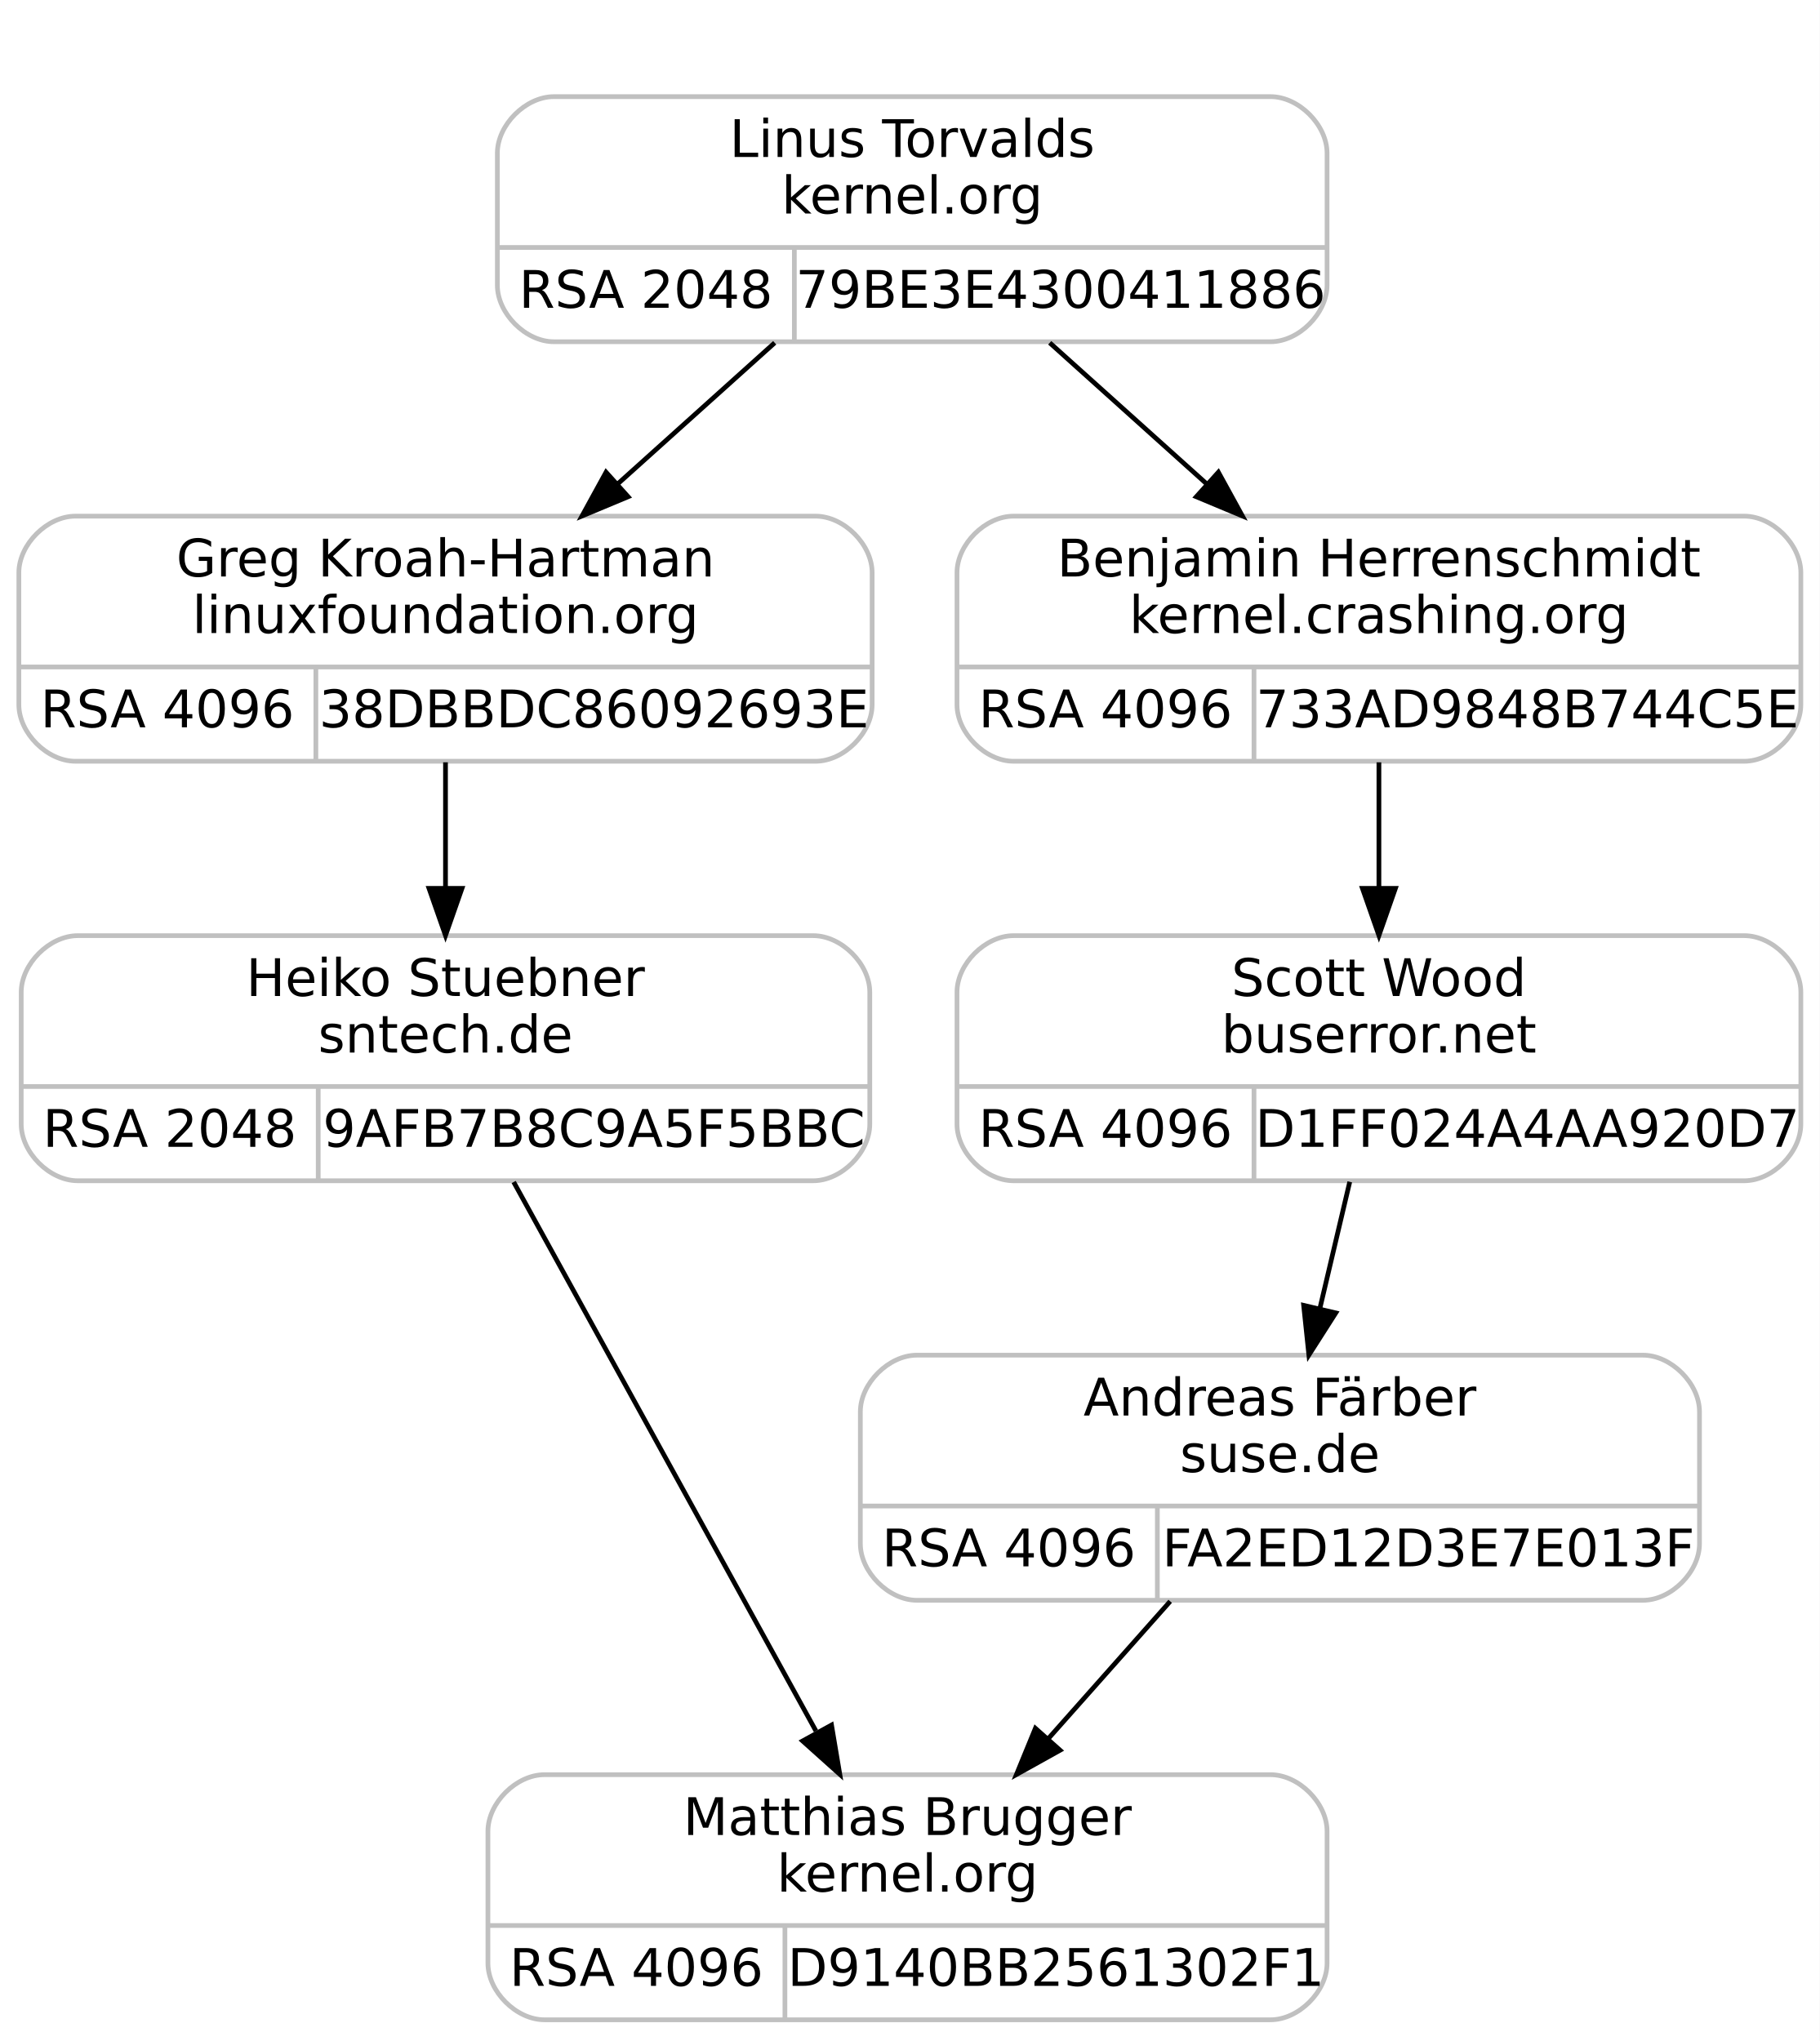
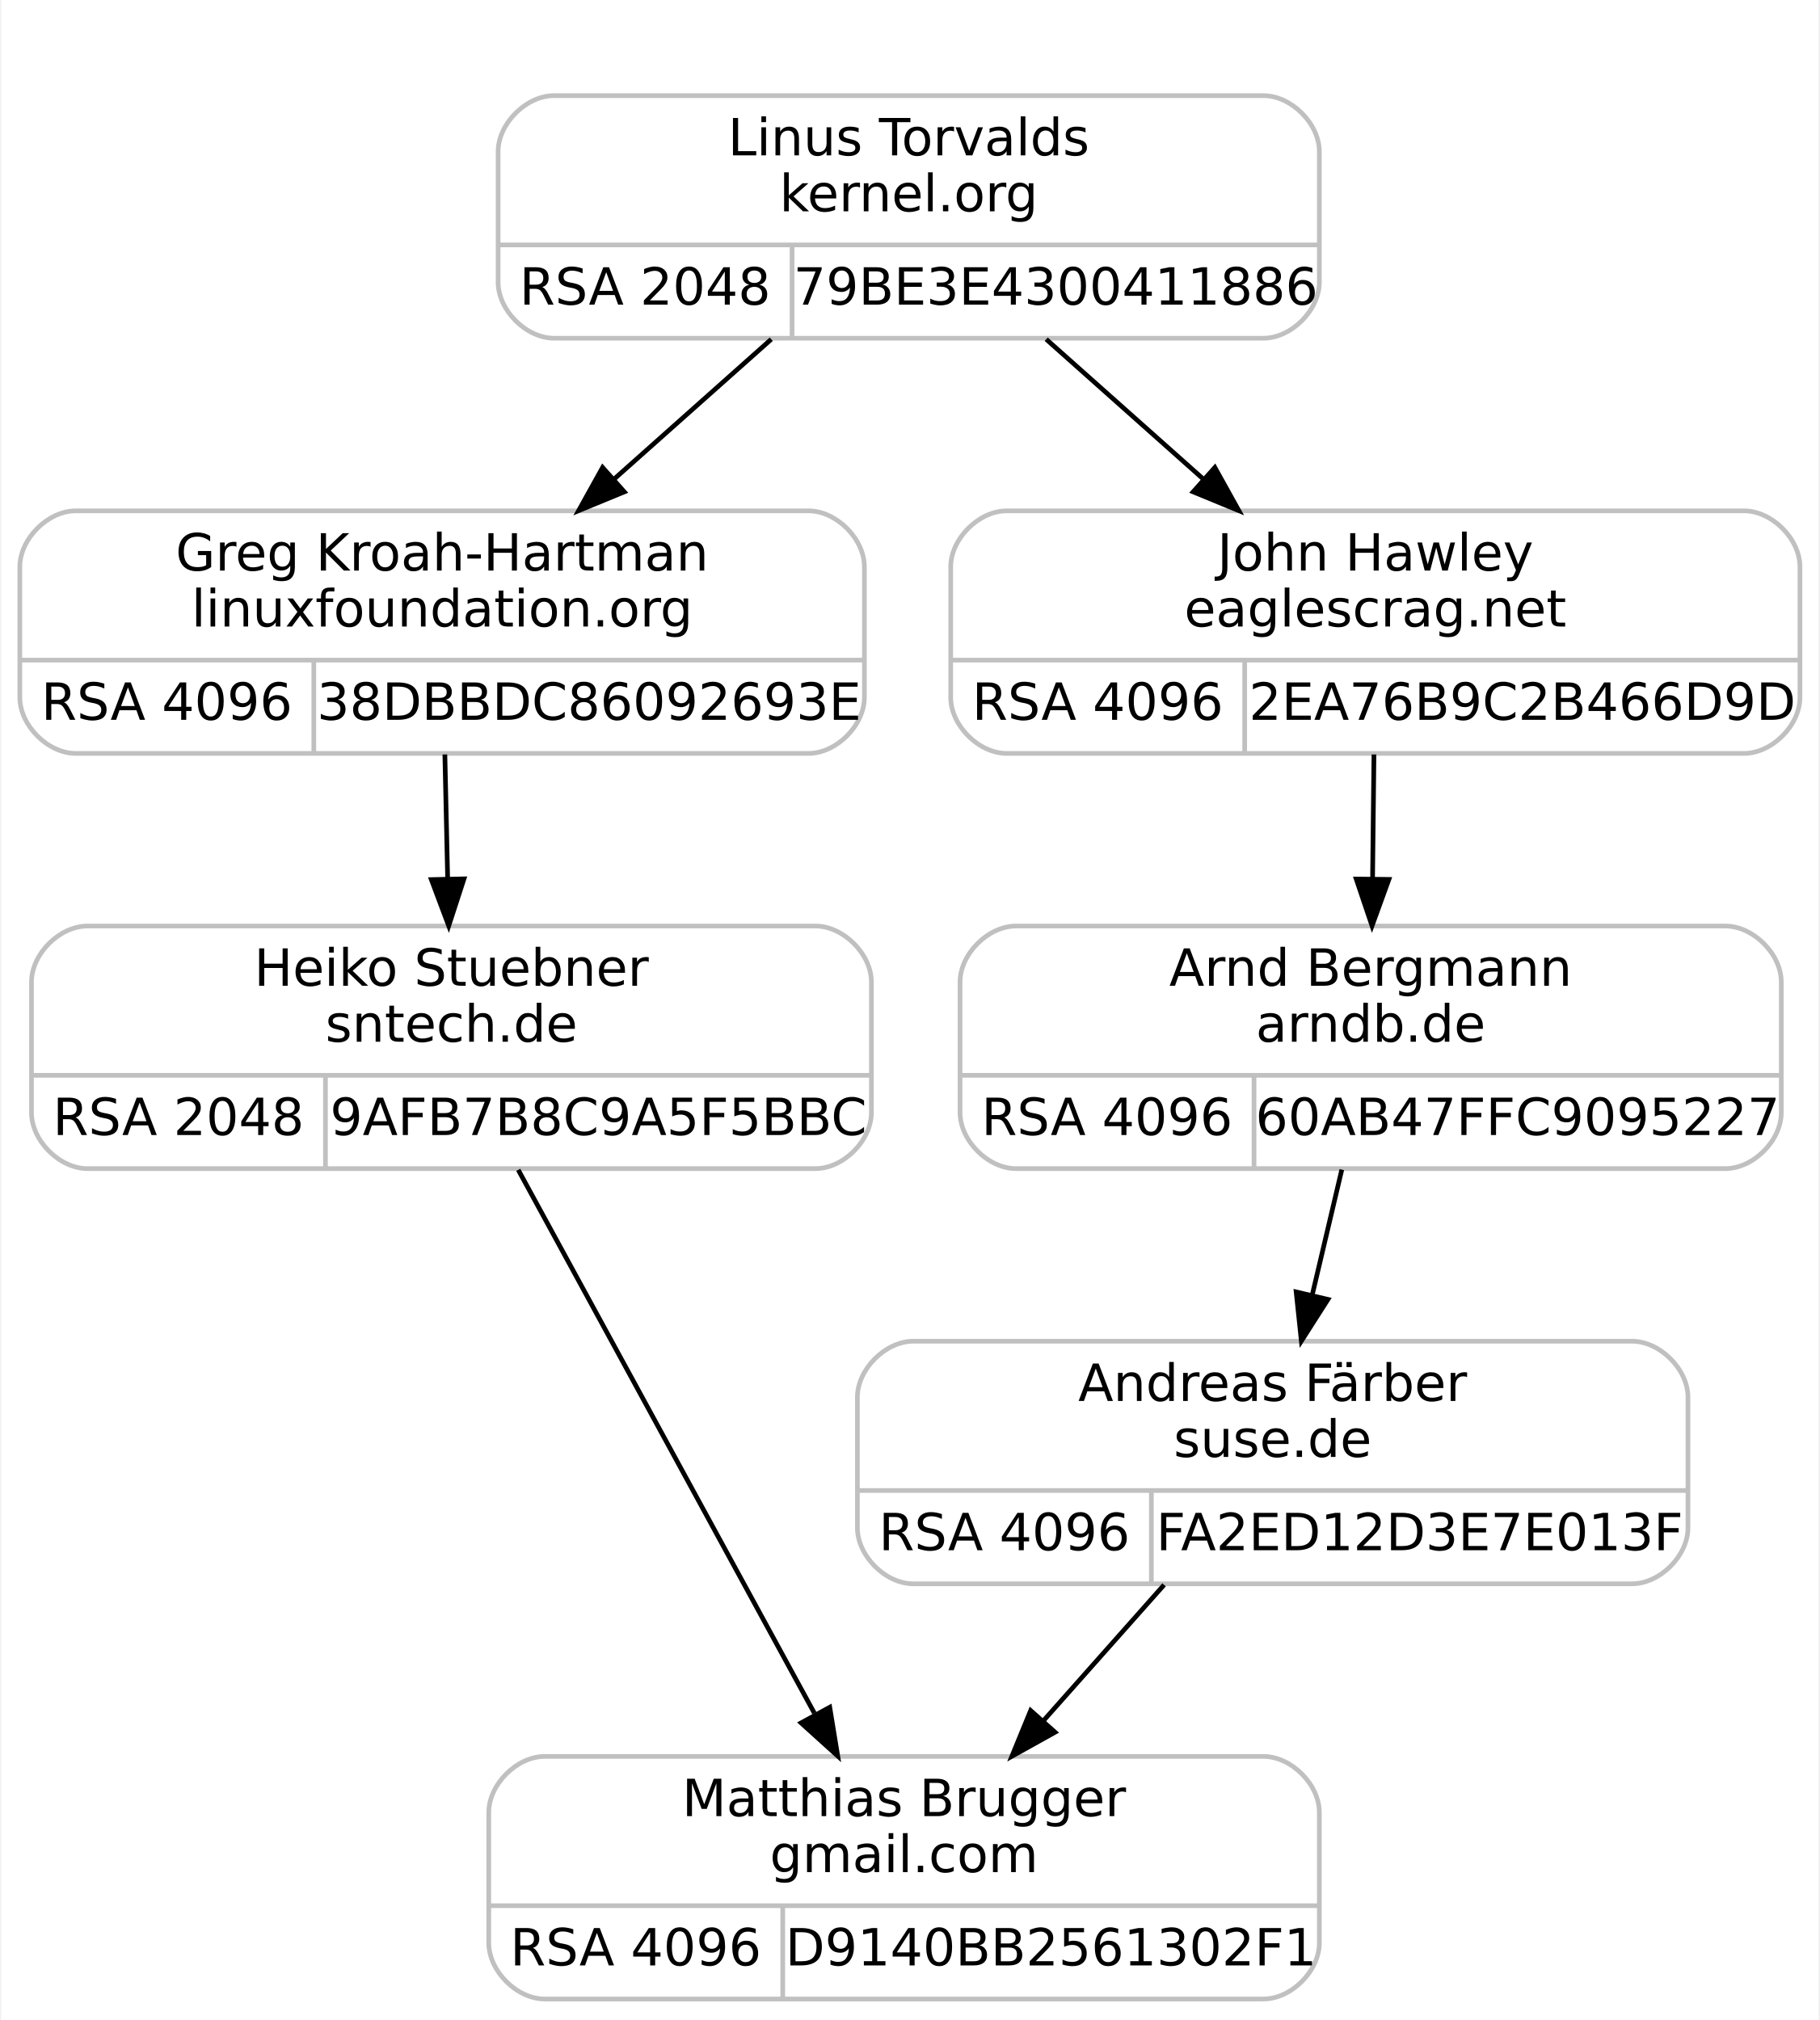
- <svg xmlns="http://www.w3.org/2000/svg" width="386pt" height="433pt" viewBox="0.00 0.00 386.00 433.00">
+ <svg xmlns="http://www.w3.org/2000/svg" width="390pt" height="433pt" viewBox="0.00 0.00 389.50 433.00">
  <g id="graph0" class="graph" transform="scale(1 1) rotate(0) translate(4 429)">
-     <polygon fill="#ffffff" stroke="transparent" points="-4,4 -4,-429 382,-429 382,4 -4,4" />
+     <polygon fill="#ffffff" stroke="transparent" points="-4,4 -4,-429 385.5,-429 385.5,4 -4,4" />
    <g id="clust1" class="cluster">
-       <polygon fill="none" stroke="#ffffff" points="93.5,-348 93.5,-417 285.5,-417 285.5,-348 93.5,-348" />
+       <polygon fill="none" stroke="#ffffff" points="94.5,-348 94.5,-417 286.5,-417 286.5,-348 94.5,-348" />
    </g>
    <g id="node1" class="node">
      <path fill="none" stroke="#c0c0c0" d="M12,-267.5C12,-267.5 169,-267.5 169,-267.5 175,-267.5 181,-273.5 181,-279.5 181,-279.5 181,-307.5 181,-307.5 181,-313.5 175,-319.5 169,-319.5 169,-319.5 12,-319.5 12,-319.5 6,-319.5 0,-313.5 0,-307.5 0,-307.5 0,-279.5 0,-279.5 0,-273.5 6,-267.5 12,-267.5" />
      <text text-anchor="middle" x="90.5" y="-306.7" font-family="droid sans,dejavu sans,helvetica" font-size="11.00" fill="#000000">Greg Kroah-Hartman</text>
      <text text-anchor="middle" x="90.5" y="-294.7" font-family="droid sans,dejavu sans,helvetica" font-size="11.00" fill="#000000">linuxfoundation.org</text>
      <polyline fill="none" stroke="#c0c0c0" points="0,-287.5 181,-287.5 " />
      <text text-anchor="middle" x="31.5" y="-274.7" font-family="droid sans,dejavu sans,helvetica" font-size="11.00" fill="#000000">RSA 4096</text>
      <polyline fill="none" stroke="#c0c0c0" points="63,-267.5 63,-287.5 " />
      <text text-anchor="middle" x="122" y="-274.7" font-family="droid sans,dejavu sans,helvetica" font-size="11.00" fill="#000000">38DBBDC86092693E</text>
    </g>
    <g id="node3" class="node">
-       <path fill="none" stroke="#c0c0c0" d="M12.5,-178.5C12.5,-178.5 168.5,-178.5 168.5,-178.5 174.5,-178.5 180.5,-184.5 180.5,-190.5 180.5,-190.5 180.5,-218.5 180.5,-218.5 180.5,-224.5 174.5,-230.5 168.5,-230.5 168.5,-230.5 12.5,-230.5 12.5,-230.5 6.5,-230.5 .5,-224.5 .5,-218.5 .5,-218.5 .5,-190.5 .5,-190.5 .5,-184.5 6.5,-178.5 12.5,-178.5" />
-       <text text-anchor="middle" x="90.5" y="-217.7" font-family="droid sans,dejavu sans,helvetica" font-size="11.00" fill="#000000">Heiko Stuebner</text>
-       <text text-anchor="middle" x="90.5" y="-205.7" font-family="droid sans,dejavu sans,helvetica" font-size="11.00" fill="#000000">sntech.de</text>
-       <polyline fill="none" stroke="#c0c0c0" points=".5,-198.5 180.5,-198.5 " />
-       <text text-anchor="middle" x="32" y="-185.7" font-family="droid sans,dejavu sans,helvetica" font-size="11.00" fill="#000000">RSA 2048</text>
-       <polyline fill="none" stroke="#c0c0c0" points="63.5,-178.5 63.5,-198.5 " />
-       <text text-anchor="middle" x="122" y="-185.7" font-family="droid sans,dejavu sans,helvetica" font-size="11.00" fill="#000000">9AFB7B8C9A5F5BBC</text>
+       <path fill="none" stroke="#c0c0c0" d="M14.5,-178.5C14.5,-178.5 170.5,-178.5 170.5,-178.5 176.5,-178.5 182.5,-184.5 182.5,-190.5 182.5,-190.5 182.5,-218.5 182.5,-218.5 182.5,-224.5 176.5,-230.5 170.5,-230.5 170.5,-230.5 14.5,-230.5 14.5,-230.5 8.5,-230.5 2.5,-224.5 2.5,-218.5 2.5,-218.5 2.5,-190.5 2.5,-190.5 2.5,-184.5 8.5,-178.5 14.5,-178.5" />
+       <text text-anchor="middle" x="92.5" y="-217.7" font-family="droid sans,dejavu sans,helvetica" font-size="11.00" fill="#000000">Heiko Stuebner</text>
+       <text text-anchor="middle" x="92.5" y="-205.7" font-family="droid sans,dejavu sans,helvetica" font-size="11.00" fill="#000000">sntech.de</text>
+       <polyline fill="none" stroke="#c0c0c0" points="2.5,-198.5 182.5,-198.5 " />
+       <text text-anchor="middle" x="34" y="-185.7" font-family="droid sans,dejavu sans,helvetica" font-size="11.00" fill="#000000">RSA 2048</text>
+       <polyline fill="none" stroke="#c0c0c0" points="65.5,-178.5 65.5,-198.5 " />
+       <text text-anchor="middle" x="124" y="-185.7" font-family="droid sans,dejavu sans,helvetica" font-size="11.00" fill="#000000">9AFB7B8C9A5F5BBC</text>
    </g>
    <g id="edge2" class="edge">
-       <path fill="none" stroke="#000000" d="M90.5,-267.278C90.5,-258.95 90.5,-249.587 90.5,-240.684" />
-       <polygon fill="#000000" stroke="#000000" points="94,-240.534 90.5,-230.534 87,-240.534 94,-240.534" />
+       <path fill="none" stroke="#000000" d="M91.089,-267.278C91.276,-258.95 91.487,-249.587 91.687,-240.684" />
+       <polygon fill="#000000" stroke="#000000" points="95.189,-240.61 91.915,-230.534 88.191,-240.453 95.189,-240.61" />
    </g>
    <g id="node2" class="node">
-       <path fill="none" stroke="#c0c0c0" d="M113.5,-356.5C113.5,-356.5 265.5,-356.5 265.5,-356.5 271.5,-356.5 277.5,-362.5 277.5,-368.5 277.5,-368.5 277.5,-396.5 277.5,-396.5 277.5,-402.5 271.5,-408.5 265.5,-408.5 265.5,-408.5 113.5,-408.5 113.5,-408.5 107.5,-408.5 101.5,-402.5 101.5,-396.5 101.5,-396.5 101.5,-368.5 101.5,-368.5 101.5,-362.5 107.5,-356.5 113.5,-356.5" />
-       <text text-anchor="middle" x="189.5" y="-395.7" font-family="droid sans,dejavu sans,helvetica" font-size="11.00" fill="#000000">Linus Torvalds</text>
-       <text text-anchor="middle" x="189.5" y="-383.7" font-family="droid sans,dejavu sans,helvetica" font-size="11.00" fill="#000000">kernel.org</text>
-       <polyline fill="none" stroke="#c0c0c0" points="101.5,-376.5 277.5,-376.5 " />
-       <text text-anchor="middle" x="133" y="-363.7" font-family="droid sans,dejavu sans,helvetica" font-size="11.00" fill="#000000">RSA 2048</text>
-       <polyline fill="none" stroke="#c0c0c0" points="164.5,-356.5 164.5,-376.5 " />
-       <text text-anchor="middle" x="221" y="-363.7" font-family="droid sans,dejavu sans,helvetica" font-size="11.00" fill="#000000">79BE3E4300411886</text>
+       <path fill="none" stroke="#c0c0c0" d="M114.5,-356.5C114.5,-356.5 266.5,-356.5 266.5,-356.5 272.5,-356.5 278.5,-362.5 278.5,-368.5 278.5,-368.5 278.5,-396.5 278.5,-396.5 278.5,-402.5 272.5,-408.5 266.5,-408.5 266.5,-408.5 114.5,-408.5 114.5,-408.5 108.5,-408.5 102.5,-402.5 102.5,-396.5 102.5,-396.5 102.5,-368.5 102.5,-368.5 102.5,-362.5 108.5,-356.5 114.5,-356.5" />
+       <text text-anchor="middle" x="190.5" y="-395.7" font-family="droid sans,dejavu sans,helvetica" font-size="11.00" fill="#000000">Linus Torvalds</text>
+       <text text-anchor="middle" x="190.5" y="-383.7" font-family="droid sans,dejavu sans,helvetica" font-size="11.00" fill="#000000">kernel.org</text>
+       <polyline fill="none" stroke="#c0c0c0" points="102.5,-376.5 278.5,-376.5 " />
+       <text text-anchor="middle" x="134" y="-363.7" font-family="droid sans,dejavu sans,helvetica" font-size="11.00" fill="#000000">RSA 2048</text>
+       <polyline fill="none" stroke="#c0c0c0" points="165.5,-356.5 165.5,-376.5 " />
+       <text text-anchor="middle" x="222" y="-363.7" font-family="droid sans,dejavu sans,helvetica" font-size="11.00" fill="#000000">79BE3E4300411886</text>
    </g>
    <g id="edge1" class="edge">
-       <path fill="none" stroke="#000000" d="M160.332,-356.278C149.859,-346.863 137.916,-336.126 126.904,-326.227" />
-       <polygon fill="#000000" stroke="#000000" points="129.236,-323.617 119.459,-319.534 124.556,-328.822 129.236,-323.617" />
+       <path fill="none" stroke="#000000" d="M161.038,-356.278C150.458,-346.863 138.395,-336.126 127.272,-326.227" />
+       <polygon fill="#000000" stroke="#000000" points="129.549,-323.568 119.752,-319.534 124.895,-328.797 129.549,-323.568" />
    </g>
    <g id="node5" class="node">
-       <path fill="none" stroke="#c0c0c0" d="M211,-267.5C211,-267.5 366,-267.5 366,-267.5 372,-267.5 378,-273.5 378,-279.5 378,-279.5 378,-307.5 378,-307.5 378,-313.5 372,-319.5 366,-319.5 366,-319.5 211,-319.5 211,-319.5 205,-319.5 199,-313.5 199,-307.5 199,-307.5 199,-279.5 199,-279.5 199,-273.5 205,-267.5 211,-267.5" />
-       <text text-anchor="middle" x="288.5" y="-306.7" font-family="droid sans,dejavu sans,helvetica" font-size="11.00" fill="#000000">Benjamin Herrenschmidt</text>
-       <text text-anchor="middle" x="288.5" y="-294.7" font-family="droid sans,dejavu sans,helvetica" font-size="11.00" fill="#000000">kernel.crashing.org</text>
-       <polyline fill="none" stroke="#c0c0c0" points="199,-287.5 378,-287.5 " />
-       <text text-anchor="middle" x="230.5" y="-274.7" font-family="droid sans,dejavu sans,helvetica" font-size="11.00" fill="#000000">RSA 4096</text>
-       <polyline fill="none" stroke="#c0c0c0" points="262,-267.5 262,-287.5 " />
-       <text text-anchor="middle" x="320" y="-274.7" font-family="droid sans,dejavu sans,helvetica" font-size="11.00" fill="#000000">733AD9848B744C5E</text>
+       <path fill="none" stroke="#c0c0c0" d="M211.5,-267.5C211.5,-267.5 369.5,-267.5 369.5,-267.5 375.5,-267.5 381.5,-273.5 381.5,-279.5 381.5,-279.5 381.5,-307.5 381.5,-307.5 381.5,-313.5 375.5,-319.5 369.5,-319.5 369.5,-319.5 211.5,-319.5 211.5,-319.5 205.5,-319.5 199.5,-313.5 199.5,-307.5 199.5,-307.5 199.5,-279.5 199.5,-279.5 199.5,-273.5 205.5,-267.5 211.5,-267.5" />
+       <text text-anchor="middle" x="290.5" y="-306.7" font-family="droid sans,dejavu sans,helvetica" font-size="11.00" fill="#000000">John Hawley</text>
+       <text text-anchor="middle" x="290.5" y="-294.7" font-family="droid sans,dejavu sans,helvetica" font-size="11.00" fill="#000000">eaglescrag.net</text>
+       <polyline fill="none" stroke="#c0c0c0" points="199.5,-287.5 381.5,-287.5 " />
+       <text text-anchor="middle" x="231" y="-274.7" font-family="droid sans,dejavu sans,helvetica" font-size="11.00" fill="#000000">RSA 4096</text>
+       <polyline fill="none" stroke="#c0c0c0" points="262.5,-267.5 262.5,-287.5 " />
+       <text text-anchor="middle" x="322" y="-274.7" font-family="droid sans,dejavu sans,helvetica" font-size="11.00" fill="#000000">2EA76B9C2B466D9D</text>
    </g>
    <g id="edge4" class="edge">
-       <path fill="none" stroke="#000000" d="M218.668,-356.278C229.141,-346.863 241.084,-336.126 252.096,-326.227" />
-       <polygon fill="#000000" stroke="#000000" points="254.444,-328.822 259.541,-319.534 249.764,-323.617 254.444,-328.822" />
+       <path fill="none" stroke="#000000" d="M219.962,-356.278C230.542,-346.863 242.605,-336.126 253.728,-326.227" />
+       <polygon fill="#000000" stroke="#000000" points="256.105,-328.797 261.248,-319.534 251.451,-323.568 256.105,-328.797" />
    </g>
    <g id="node4" class="node">
-       <path fill="none" stroke="#c0c0c0" d="M111.5,-.5C111.5,-.5 265.5,-.5 265.5,-.5 271.5,-.5 277.5,-6.5 277.5,-12.5 277.5,-12.5 277.5,-40.5 277.5,-40.5 277.5,-46.5 271.5,-52.5 265.5,-52.5 265.5,-52.5 111.5,-52.5 111.5,-52.5 105.5,-52.5 99.5,-46.5 99.5,-40.5 99.5,-40.5 99.5,-12.5 99.5,-12.5 99.5,-6.5 105.5,-.5 111.5,-.5" />
-       <text text-anchor="middle" x="188.5" y="-39.7" font-family="droid sans,dejavu sans,helvetica" font-size="11.00" fill="#000000">Matthias Brugger</text>
-       <text text-anchor="middle" x="188.5" y="-27.7" font-family="droid sans,dejavu sans,helvetica" font-size="11.00" fill="#000000">kernel.org</text>
-       <polyline fill="none" stroke="#c0c0c0" points="99.5,-20.5 277.5,-20.5 " />
-       <text text-anchor="middle" x="131" y="-7.7" font-family="droid sans,dejavu sans,helvetica" font-size="11.00" fill="#000000">RSA 4096</text>
-       <polyline fill="none" stroke="#c0c0c0" points="162.5,-.5 162.5,-20.5 " />
-       <text text-anchor="middle" x="220" y="-7.7" font-family="droid sans,dejavu sans,helvetica" font-size="11.00" fill="#000000">D9140BB2561302F1</text>
+       <path fill="none" stroke="#c0c0c0" d="M112.5,-.5C112.5,-.5 266.5,-.5 266.5,-.5 272.5,-.5 278.5,-6.5 278.5,-12.5 278.5,-12.5 278.5,-40.5 278.5,-40.5 278.5,-46.5 272.5,-52.5 266.5,-52.5 266.5,-52.5 112.5,-52.5 112.5,-52.5 106.5,-52.5 100.5,-46.5 100.5,-40.5 100.5,-40.5 100.5,-12.5 100.5,-12.5 100.5,-6.5 106.5,-.5 112.5,-.5" />
+       <text text-anchor="middle" x="189.5" y="-39.7" font-family="droid sans,dejavu sans,helvetica" font-size="11.00" fill="#000000">Matthias Brugger</text>
+       <text text-anchor="middle" x="189.5" y="-27.7" font-family="droid sans,dejavu sans,helvetica" font-size="11.00" fill="#000000">gmail.com</text>
+       <polyline fill="none" stroke="#c0c0c0" points="100.5,-20.5 278.5,-20.5 " />
+       <text text-anchor="middle" x="132" y="-7.7" font-family="droid sans,dejavu sans,helvetica" font-size="11.00" fill="#000000">RSA 4096</text>
+       <polyline fill="none" stroke="#c0c0c0" points="163.5,-.5 163.5,-20.5 " />
+       <text text-anchor="middle" x="221" y="-7.7" font-family="droid sans,dejavu sans,helvetica" font-size="11.00" fill="#000000">D9140BB2561302F1</text>
    </g>
    <g id="edge3" class="edge">
-       <path fill="none" stroke="#000000" d="M104.96,-178.236C121.945,-147.385 150.195,-96.074 169.079,-61.774" />
-       <polygon fill="#000000" stroke="#000000" points="172.383,-63.031 174.14,-52.582 166.251,-59.654 172.383,-63.031" />
+       <path fill="none" stroke="#000000" d="M106.813,-178.236C123.624,-147.385 151.586,-96.074 170.278,-61.774" />
+       <polygon fill="#000000" stroke="#000000" points="173.575,-63.038 175.287,-52.582 167.428,-59.688 173.575,-63.038" />
    </g>
    <g id="node6" class="node">
-       <path fill="none" stroke="#c0c0c0" d="M211,-178.5C211,-178.5 366,-178.5 366,-178.5 372,-178.5 378,-184.5 378,-190.5 378,-190.5 378,-218.5 378,-218.5 378,-224.5 372,-230.5 366,-230.5 366,-230.5 211,-230.5 211,-230.5 205,-230.5 199,-224.5 199,-218.5 199,-218.5 199,-190.5 199,-190.5 199,-184.5 205,-178.5 211,-178.5" />
-       <text text-anchor="middle" x="288.5" y="-217.7" font-family="droid sans,dejavu sans,helvetica" font-size="11.00" fill="#000000">Scott Wood</text>
-       <text text-anchor="middle" x="288.5" y="-205.7" font-family="droid sans,dejavu sans,helvetica" font-size="11.00" fill="#000000">buserror.net</text>
-       <polyline fill="none" stroke="#c0c0c0" points="199,-198.5 378,-198.5 " />
-       <text text-anchor="middle" x="230.5" y="-185.7" font-family="droid sans,dejavu sans,helvetica" font-size="11.00" fill="#000000">RSA 4096</text>
-       <polyline fill="none" stroke="#c0c0c0" points="262,-178.5 262,-198.5 " />
-       <text text-anchor="middle" x="320" y="-185.7" font-family="droid sans,dejavu sans,helvetica" font-size="11.00" fill="#000000">D1FF024A4AA920D7</text>
+       <path fill="none" stroke="#c0c0c0" d="M213.5,-178.5C213.5,-178.5 365.5,-178.5 365.5,-178.5 371.5,-178.5 377.5,-184.5 377.5,-190.5 377.5,-190.5 377.5,-218.5 377.5,-218.5 377.5,-224.5 371.5,-230.5 365.5,-230.5 365.5,-230.5 213.5,-230.5 213.5,-230.5 207.5,-230.5 201.5,-224.5 201.5,-218.5 201.5,-218.5 201.5,-190.5 201.5,-190.5 201.5,-184.5 207.5,-178.5 213.5,-178.5" />
+       <text text-anchor="middle" x="289.5" y="-217.7" font-family="droid sans,dejavu sans,helvetica" font-size="11.00" fill="#000000">Arnd Bergmann</text>
+       <text text-anchor="middle" x="289.5" y="-205.7" font-family="droid sans,dejavu sans,helvetica" font-size="11.00" fill="#000000">arndb.de</text>
+       <polyline fill="none" stroke="#c0c0c0" points="201.5,-198.5 377.5,-198.5 " />
+       <text text-anchor="middle" x="233" y="-185.7" font-family="droid sans,dejavu sans,helvetica" font-size="11.00" fill="#000000">RSA 4096</text>
+       <polyline fill="none" stroke="#c0c0c0" points="264.5,-178.5 264.5,-198.5 " />
+       <text text-anchor="middle" x="321" y="-185.7" font-family="droid sans,dejavu sans,helvetica" font-size="11.00" fill="#000000">60AB47FFC9095227</text>
    </g>
    <g id="edge5" class="edge">
-       <path fill="none" stroke="#000000" d="M288.5,-267.278C288.5,-258.95 288.5,-249.587 288.5,-240.684" />
-       <polygon fill="#000000" stroke="#000000" points="292,-240.534 288.5,-230.534 285,-240.534 292,-240.534" />
+       <path fill="none" stroke="#000000" d="M290.205,-267.278C290.112,-258.95 290.007,-249.587 289.907,-240.684" />
+       <polygon fill="#000000" stroke="#000000" points="293.405,-240.494 289.793,-230.534 286.405,-240.573 293.405,-240.494" />
    </g>
    <g id="node7" class="node">
-       <path fill="none" stroke="#c0c0c0" d="M190.5,-89.5C190.5,-89.5 344.5,-89.5 344.5,-89.5 350.5,-89.5 356.5,-95.5 356.5,-101.5 356.5,-101.5 356.5,-129.5 356.5,-129.5 356.5,-135.5 350.5,-141.5 344.5,-141.5 344.5,-141.5 190.5,-141.5 190.5,-141.5 184.5,-141.5 178.5,-135.5 178.5,-129.5 178.5,-129.5 178.5,-101.5 178.5,-101.5 178.5,-95.5 184.5,-89.5 190.5,-89.5" />
-       <text text-anchor="middle" x="267.5" y="-128.7" font-family="droid sans,dejavu sans,helvetica" font-size="11.00" fill="#000000">Andreas Färber</text>
-       <text text-anchor="middle" x="267.5" y="-116.7" font-family="droid sans,dejavu sans,helvetica" font-size="11.00" fill="#000000">suse.de</text>
-       <polyline fill="none" stroke="#c0c0c0" points="178.5,-109.5 356.5,-109.5 " />
-       <text text-anchor="middle" x="210" y="-96.7" font-family="droid sans,dejavu sans,helvetica" font-size="11.00" fill="#000000">RSA 4096</text>
-       <polyline fill="none" stroke="#c0c0c0" points="241.5,-89.5 241.5,-109.5 " />
-       <text text-anchor="middle" x="299" y="-96.7" font-family="droid sans,dejavu sans,helvetica" font-size="11.00" fill="#000000">FA2ED12D3E7E013F</text>
+       <path fill="none" stroke="#c0c0c0" d="M191.5,-89.5C191.5,-89.5 345.5,-89.5 345.5,-89.5 351.5,-89.5 357.5,-95.5 357.5,-101.5 357.5,-101.5 357.5,-129.5 357.5,-129.5 357.5,-135.5 351.5,-141.5 345.5,-141.5 345.5,-141.5 191.5,-141.5 191.5,-141.5 185.5,-141.5 179.5,-135.5 179.5,-129.5 179.5,-129.5 179.5,-101.5 179.5,-101.5 179.5,-95.5 185.5,-89.5 191.5,-89.5" />
+       <text text-anchor="middle" x="268.5" y="-128.7" font-family="droid sans,dejavu sans,helvetica" font-size="11.00" fill="#000000">Andreas Färber</text>
+       <text text-anchor="middle" x="268.5" y="-116.7" font-family="droid sans,dejavu sans,helvetica" font-size="11.00" fill="#000000">suse.de</text>
+       <polyline fill="none" stroke="#c0c0c0" points="179.5,-109.5 357.5,-109.5 " />
+       <text text-anchor="middle" x="211" y="-96.7" font-family="droid sans,dejavu sans,helvetica" font-size="11.00" fill="#000000">RSA 4096</text>
+       <polyline fill="none" stroke="#c0c0c0" points="242.5,-89.5 242.5,-109.5 " />
+       <text text-anchor="middle" x="300" y="-96.7" font-family="droid sans,dejavu sans,helvetica" font-size="11.00" fill="#000000">FA2ED12D3E7E013F</text>
    </g>
    <g id="edge6" class="edge">
-       <path fill="none" stroke="#000000" d="M282.313,-178.278C280.326,-169.859 278.09,-160.383 275.969,-151.394" />
-       <polygon fill="#000000" stroke="#000000" points="279.346,-150.463 273.643,-141.534 272.533,-152.071 279.346,-150.463" />
+       <path fill="none" stroke="#000000" d="M283.313,-178.278C281.326,-169.859 279.09,-160.383 276.969,-151.394" />
+       <polygon fill="#000000" stroke="#000000" points="280.346,-150.463 274.643,-141.534 273.533,-152.071 280.346,-150.463" />
    </g>
    <g id="edge7" class="edge">
-       <path fill="none" stroke="#000000" d="M244.225,-89.278C236.108,-80.135 226.886,-69.745 218.312,-60.086" />
-       <polygon fill="#000000" stroke="#000000" points="220.865,-57.689 211.609,-52.534 215.63,-62.336 220.865,-57.689" />
+       <path fill="none" stroke="#000000" d="M245.225,-89.278C237.108,-80.135 227.886,-69.745 219.312,-60.086" />
+       <polygon fill="#000000" stroke="#000000" points="221.865,-57.689 212.609,-52.534 216.63,-62.336 221.865,-57.689" />
    </g>
  </g>
</svg>
